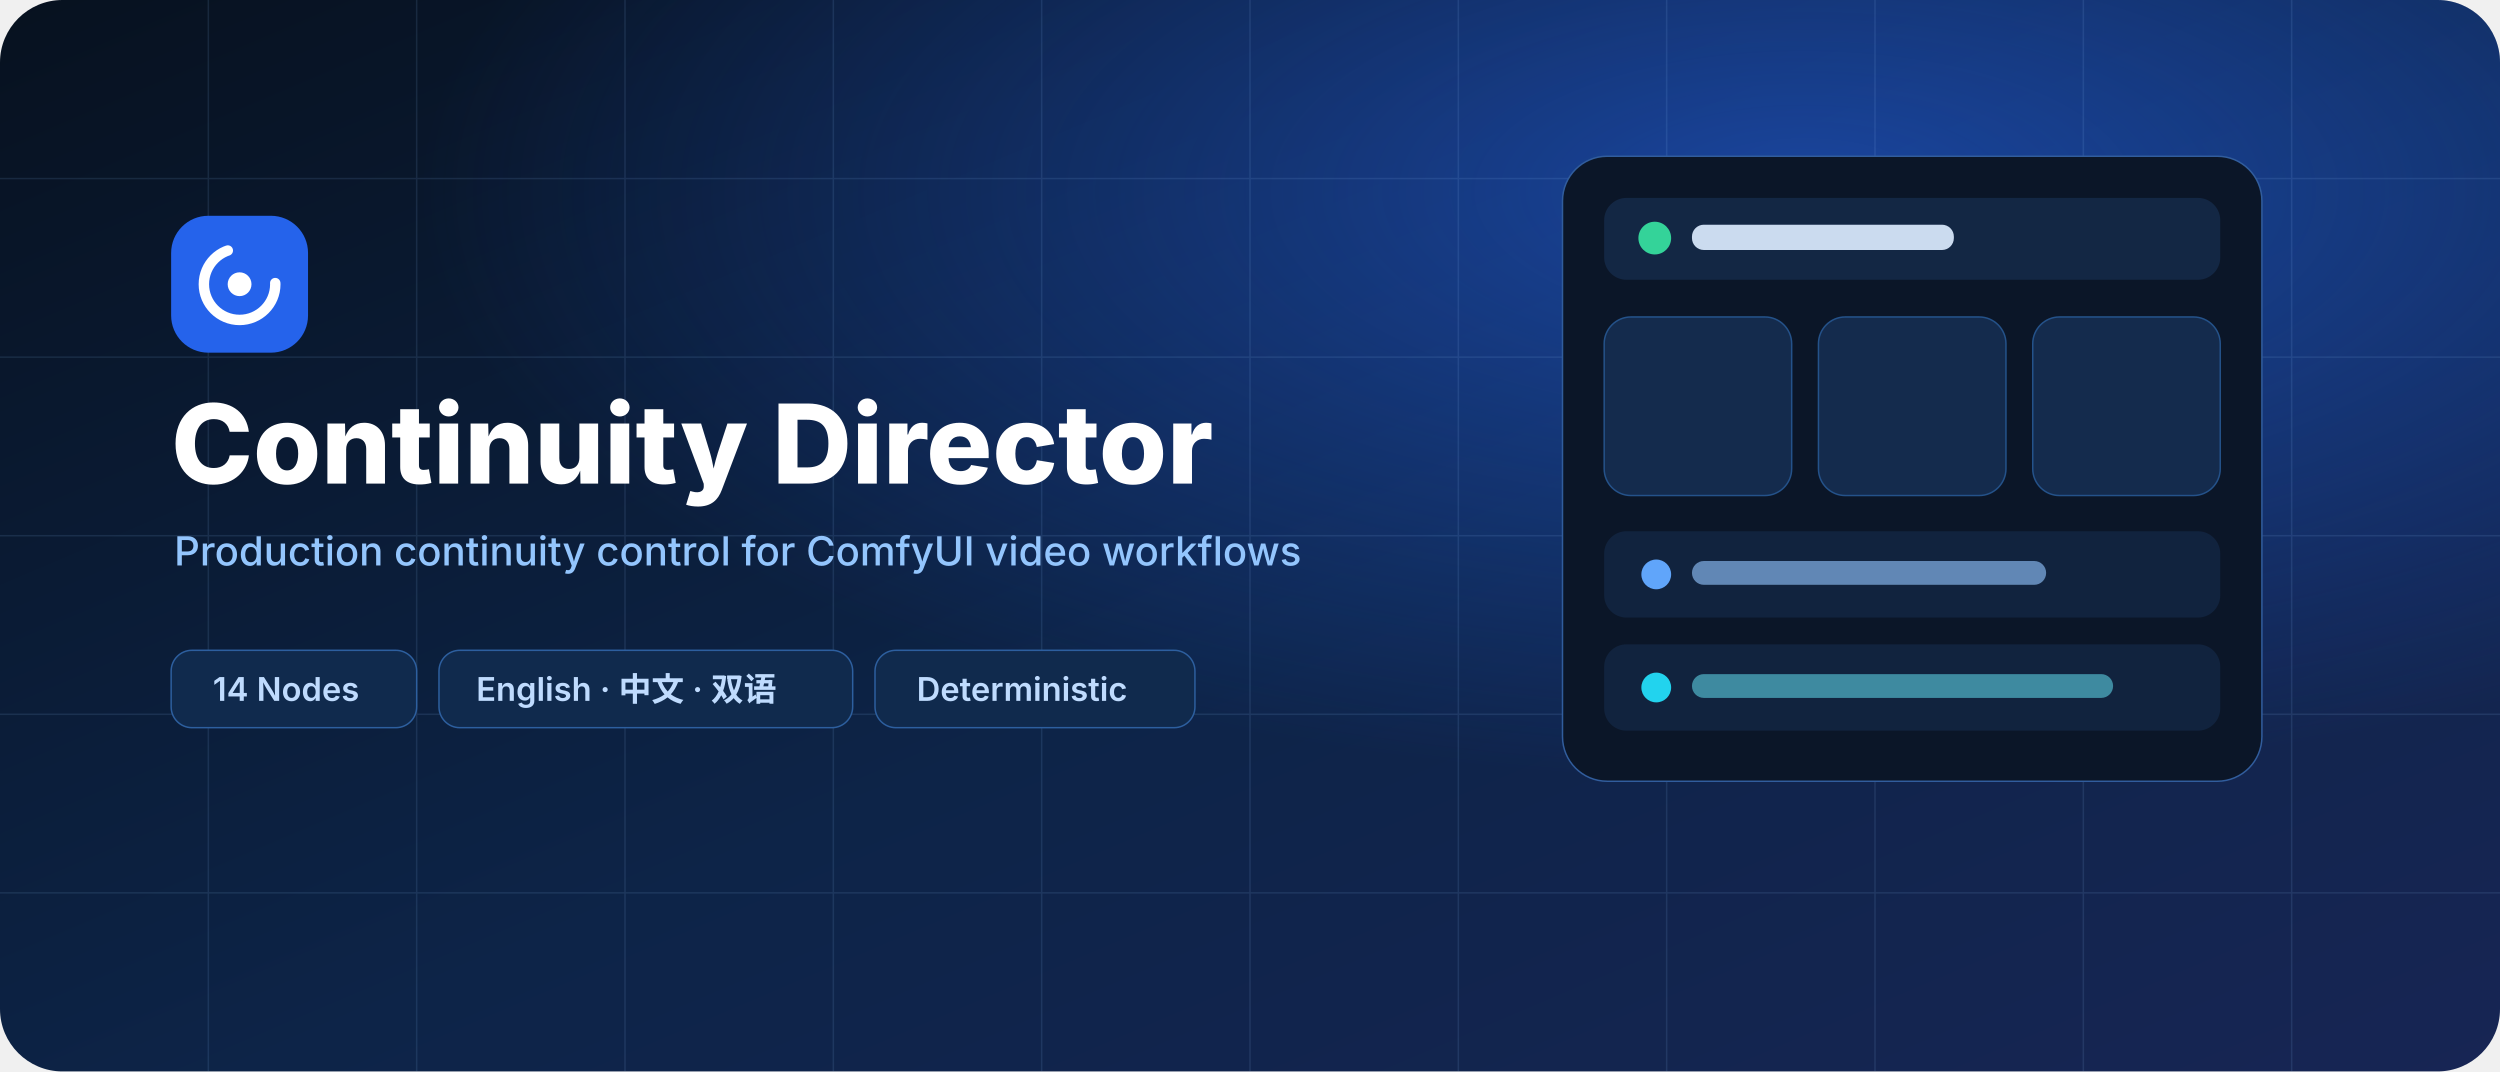
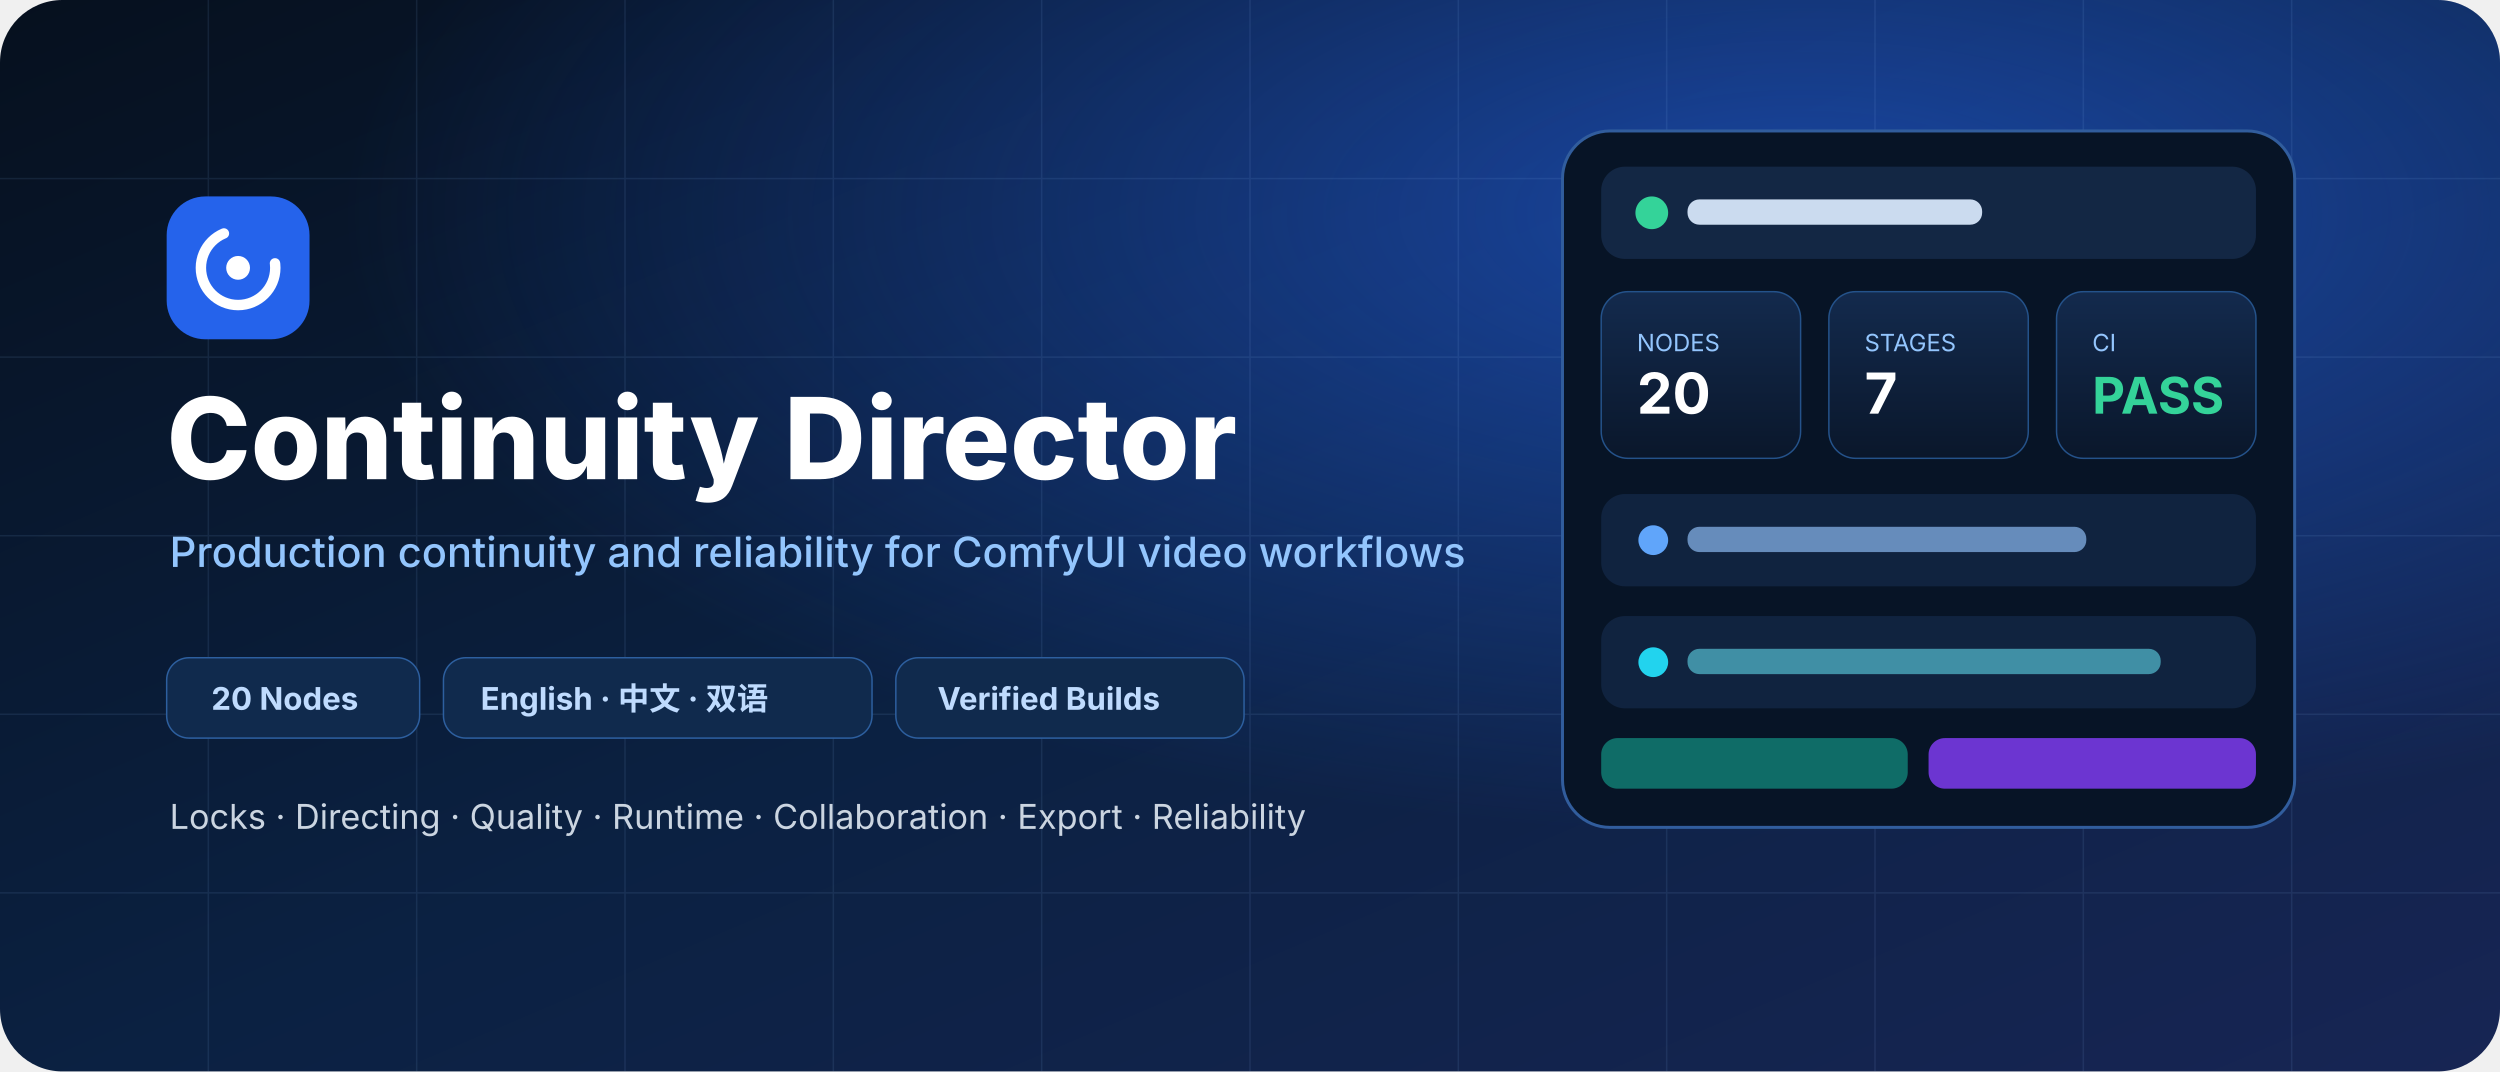
<svg xmlns="http://www.w3.org/2000/svg" viewBox="0 0 1680 720" role="img" aria-labelledby="title desc">
  <defs>
    <linearGradient id="bg" x1="0" y1="0" x2="1" y2="1">
-       <stop offset="0" stop-color="#07111f" />
-       <stop offset=".55" stop-color="#0d2448" />
+       <stop offset="0" stop-color="#06101e" />
+       <stop offset=".52" stop-color="#0b2142" />
      <stop offset="1" stop-color="#172554" />
    </linearGradient>
-     <radialGradient id="glow" cx="72%" cy="18%" r="55%">
-       <stop offset="0" stop-color="#2563eb" stop-opacity=".55" />
+     <radialGradient id="glow" cx="72%" cy="20%" r="58%">
+       <stop offset="0" stop-color="#2563eb" stop-opacity=".58" />
      <stop offset="1" stop-color="#2563eb" stop-opacity="0" />
    </radialGradient>
+     <linearGradient id="panel" x1="0" y1="0" x2="0" y2="1">
+       <stop offset="0" stop-color="#132a4d" />
+       <stop offset="1" stop-color="#0a172b" />
+     </linearGradient>
  </defs>
  <rect width="1680" height="720" rx="42" fill="url(#bg)" />
  <rect width="1680" height="720" rx="42" fill="url(#glow)" />
-   <g opacity=".12" stroke="#93c5fd">
+   <g opacity=".1" stroke="#93c5fd">
    <path d="M0 120h1680M0 240h1680M0 360h1680M0 480h1680M0 600h1680" />
    <path d="M140 0v720M280 0v720M420 0v720M560 0v720M700 0v720M840 0v720M980 0v720M1120 0v720M1260 0v720M1400 0v720M1540 0v720" />
  </g>
-   <g transform="translate(1050 105)">
-     <rect width="470" height="420" rx="30" fill="#0b1628" stroke="#315d9d" />
-     <rect x="28" y="28" width="414" height="55" rx="15" fill="#132744" />
-     <circle cx="62" cy="55" r="11" fill="#34d399" />
-     <rect x="87" y="46" width="176" height="17" rx="8" fill="#dbeafe" opacity=".92" />
-     <rect x="28" y="108" width="126" height="120" rx="18" fill="#142b4d" stroke="#24528a" />
-     <rect x="172" y="108" width="126" height="120" rx="18" fill="#142b4d" stroke="#24528a" />
-     <rect x="316" y="108" width="126" height="120" rx="18" fill="#142b4d" stroke="#24528a" />
-     <rect x="28" y="252" width="414" height="58" rx="15" fill="#11233e" />
-     <rect x="28" y="328" width="414" height="58" rx="15" fill="#11233e" />
-     <circle cx="63" cy="281" r="10" fill="#60a5fa" />
-     <rect x="87" y="272" width="238" height="16" rx="8" fill="#93c5fd" opacity=".62" />
-     <circle cx="63" cy="357" r="10" fill="#22d3ee" />
-     <rect x="87" y="348" width="283" height="16" rx="8" fill="#67e8f9" opacity=".52" />
+   <g transform="translate(1050 88)">
+     <rect width="492" height="468" rx="32" fill="#071426" stroke="#315d9d" stroke-width="2" />
+     <rect x="26" y="24" width="440" height="62" rx="16" fill="#132744" />
+     <circle cx="60" cy="55" r="11" fill="#34d399" />
+     <rect x="84" y="46" width="198" height="17" rx="8" fill="#dbeafe" opacity=".92" />
+     <rect x="26" y="108" width="134" height="112" rx="18" fill="url(#panel)" stroke="#24528a" />
+     <rect x="179" y="108" width="134" height="112" rx="18" fill="url(#panel)" stroke="#24528a" />
+     <rect x="332" y="108" width="134" height="112" rx="18" fill="url(#panel)" stroke="#24528a" />
+     <text x="50" y="148" fill="#93c5fd" font-family="Inter,Segoe UI,sans-serif" font-size="16">NODES</text>
+     <text x="50" y="190" fill="#fff" font-family="Inter,Segoe UI,sans-serif" font-size="38" font-weight="700">20</text>
+     <text x="203" y="148" fill="#93c5fd" font-family="Inter,Segoe UI,sans-serif" font-size="16">STAGES</text>
+     <text x="203" y="190" fill="#fff" font-family="Inter,Segoe UI,sans-serif" font-size="38" font-weight="700">7</text>
+     <text x="356" y="148" fill="#93c5fd" font-family="Inter,Segoe UI,sans-serif" font-size="16">CI</text>
+     <text x="356" y="190" fill="#34d399" font-family="Inter,Segoe UI,sans-serif" font-size="34" font-weight="700">PASS</text>
+     <rect x="26" y="244" width="440" height="62" rx="16" fill="#10233f" />
+     <circle cx="61" cy="275" r="10" fill="#60a5fa" />
+     <rect x="84" y="266" width="268" height="17" rx="8" fill="#93c5fd" opacity=".65" />
+     <rect x="26" y="326" width="440" height="62" rx="16" fill="#10233f" />
+     <circle cx="61" cy="357" r="10" fill="#22d3ee" />
+     <rect x="84" y="348" width="318" height="17" rx="8" fill="#67e8f9" opacity=".55" />
+     <rect x="26" y="408" width="206" height="34" rx="11" fill="#0f766e" opacity=".9" />
+     <rect x="246" y="408" width="220" height="34" rx="11" fill="#7c3aed" opacity=".86" />
  </g>
-   <g transform="translate(115 145)">
-     <rect width="92" height="92" rx="25" fill="#2563eb" />
-     <circle cx="46" cy="46" r="24" fill="none" stroke="#fff" stroke-width="7" stroke-dasharray="105 45" stroke-linecap="round" />
-     <circle cx="46" cy="46" r="8" fill="#fff" />
-     <text x="0" y="180" fill="#fff" font-family="Inter,Segoe UI,sans-serif" font-size="74" font-weight="760">Continuity Director</text>
-     <text x="2" y="235" fill="#93c5fd" font-family="Inter,Segoe UI,sans-serif" font-size="27" font-weight="520">Production continuity control for ComfyUI video workflows</text>
-     <g transform="translate(0 292)" font-family="Inter,Segoe UI,sans-serif" font-size="22" font-weight="600">
-       <rect width="165" height="52" rx="14" fill="#102a4d" stroke="#2d5f9f" />
-       <text x="28" y="34" fill="#bfdbfe">14 Nodes</text>
-       <rect x="180" width="278" height="52" rx="14" fill="#102a4d" stroke="#2d5f9f" />
-       <text x="205" y="34" fill="#bfdbfe">English · 中文 · 双语</text>
-       <rect x="473" width="215" height="52" rx="14" fill="#102a4d" stroke="#2d5f9f" />
-       <text x="501" y="34" fill="#bfdbfe">Deterministic</text>
+   <g transform="translate(112 132)">
+     <rect width="96" height="96" rx="26" fill="#2563eb" />
+     <circle cx="48" cy="48" r="25" fill="none" stroke="#fff" stroke-width="7" stroke-dasharray="108 46" stroke-linecap="round" />
+     <circle cx="48" cy="48" r="8" fill="#fff" />
+     <text x="0" y="190" fill="#fff" font-family="Inter,Segoe UI,sans-serif" font-size="76" font-weight="760">Continuity Director</text>
+     <text x="2" y="249" fill="#93c5fd" font-family="Inter,Segoe UI,sans-serif" font-size="28" font-weight="520">Production continuity and reliability for ComfyUI video workflows</text>
+     <g transform="translate(0 310)" font-family="Inter,Segoe UI,sans-serif" font-size="21" font-weight="650">
+       <rect width="170" height="54" rx="15" fill="#102a4d" stroke="#2d5f9f" />
+       <text x="30" y="35" fill="#bfdbfe">20 Nodes</text>
+       <rect x="186" width="288" height="54" rx="15" fill="#102a4d" stroke="#2d5f9f" />
+       <text x="211" y="35" fill="#bfdbfe">English · 中文 · 双语</text>
+       <rect x="490" width="234" height="54" rx="15" fill="#102a4d" stroke="#2d5f9f" />
+       <text x="518" y="35" fill="#bfdbfe">Verified Builds</text>
    </g>
+     <text x="2" y="425" fill="#cbd5e1" font-family="Inter,Segoe UI,sans-serif" font-size="23">Locks · Directing · Quality · Runtime · Collaboration · Export · Reliability</text>
  </g>
</svg>
